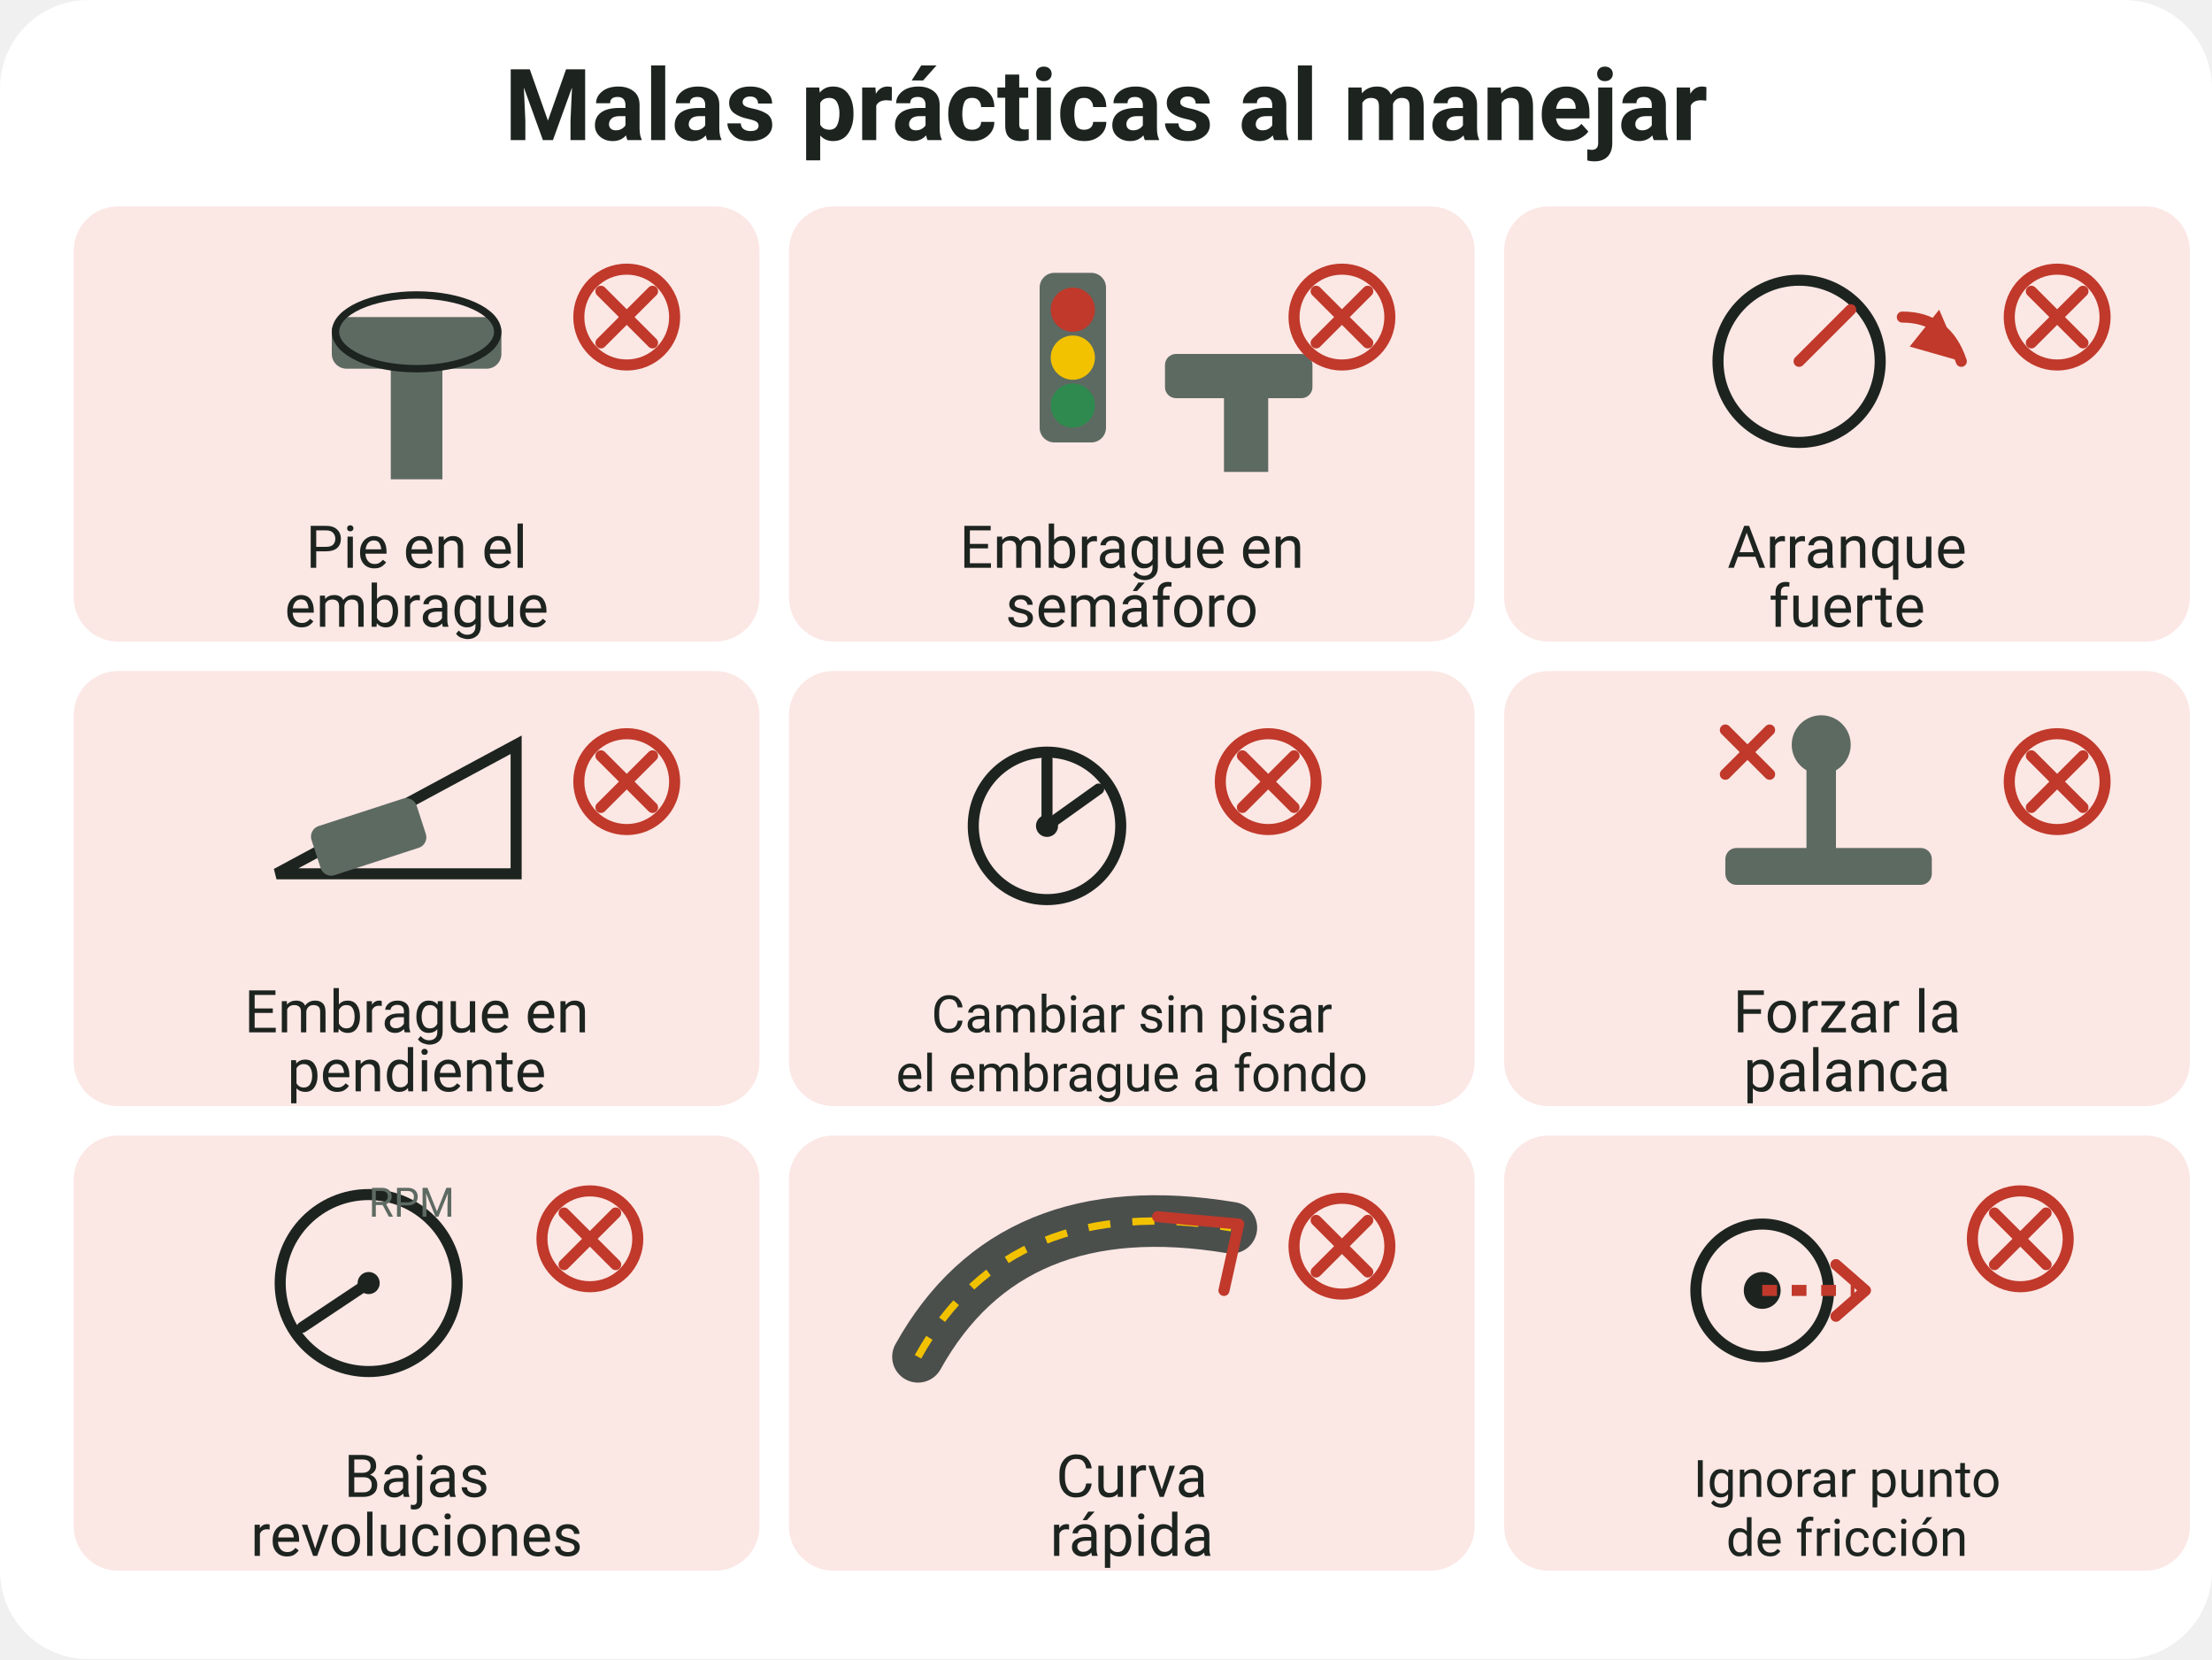
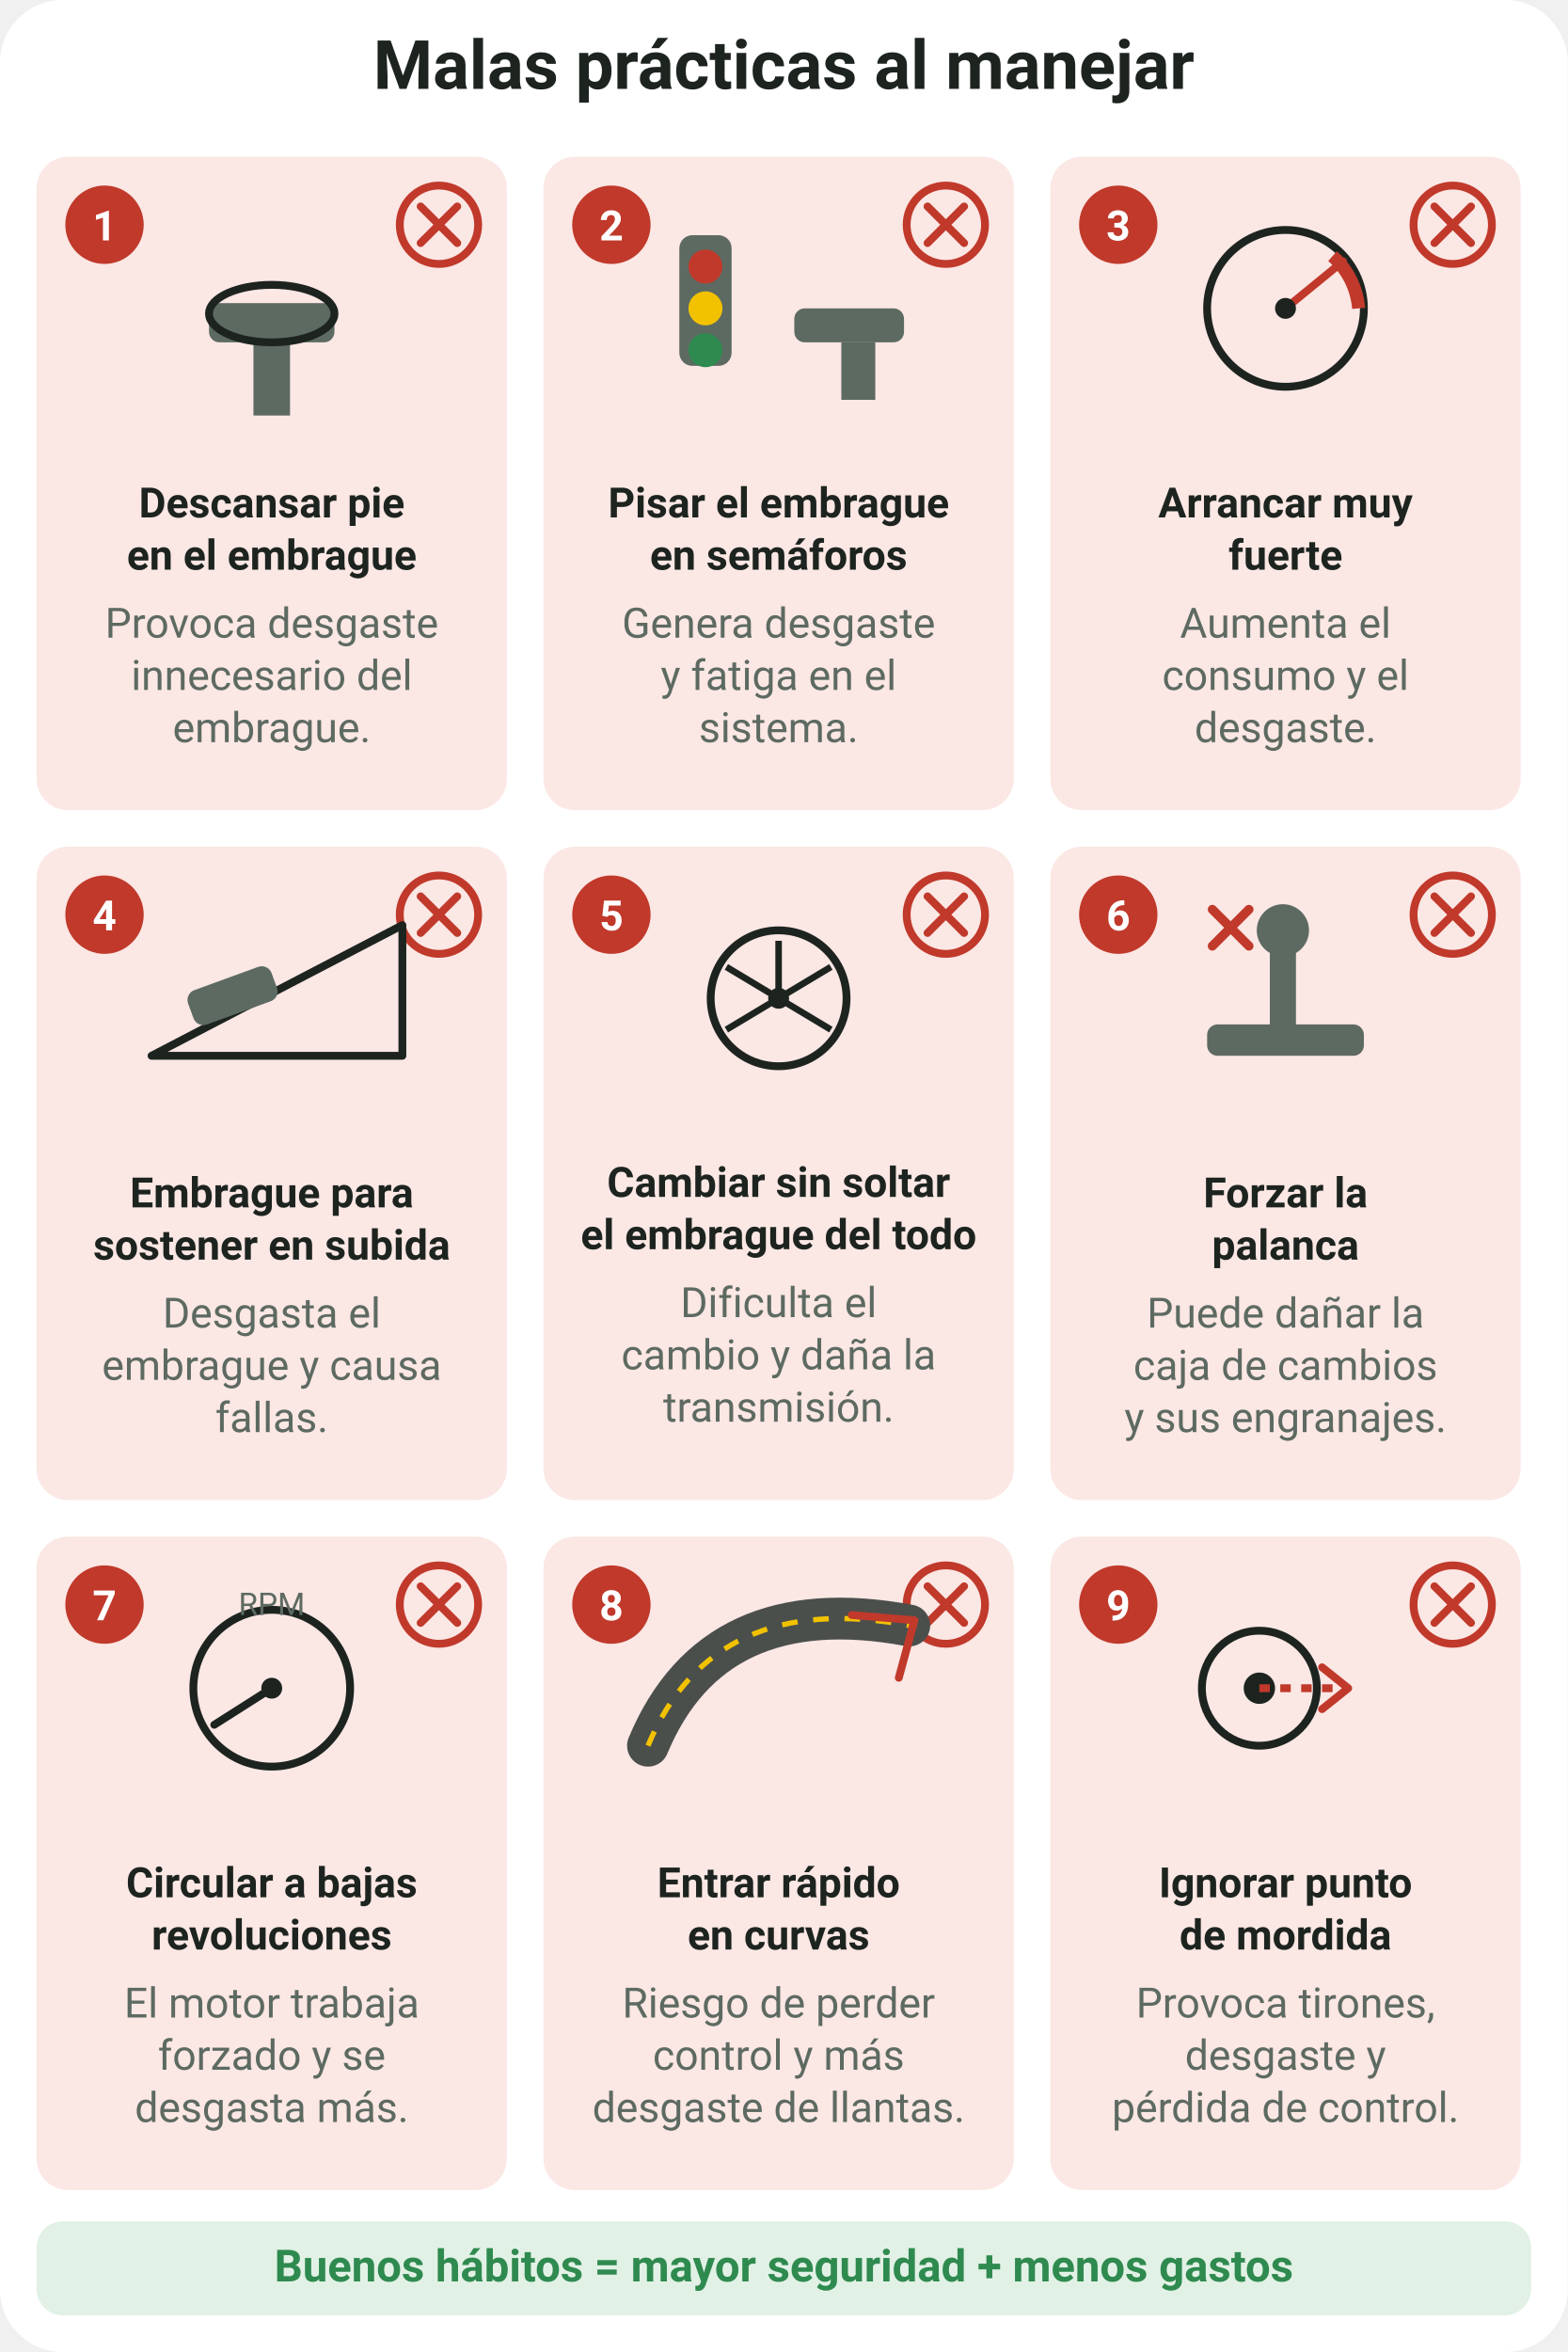
- <svg xmlns="http://www.w3.org/2000/svg" viewBox="0 0 600 450" font-family="system-ui, -apple-system, Segoe UI, Roboto, sans-serif">
-   <rect x="0" y="0" width="600" height="450" rx="24" fill="#ffffff" />
-   <text x="300" y="38" text-anchor="middle" font-size="27" font-weight="bold" fill="#1d2420">Malas prácticas al manejar</text>
-   <g transform="translate(20,56)">
-     <rect width="186" height="118" rx="12" fill="#fbe7e4" />
-     <rect x="70" y="30" width="46" height="14" rx="4" fill="#5d6a62" />
-     <rect x="86" y="44" width="14" height="30" fill="#5d6a62" />
-     <ellipse cx="93" cy="34" rx="22" ry="10" fill="none" stroke="#1d2420" stroke-width="2" />
-     <circle cx="150" cy="30" r="13" fill="#fbe7e4" stroke="#c0392b" stroke-width="3" />
-     <path d="M143,23 L157,37 M157,23 L143,37" stroke="#c0392b" stroke-width="3" stroke-linecap="round" />
-     <text x="93" y="98" text-anchor="middle" font-size="16" fill="#1d2420">Pie en el</text>
-     <text x="93" y="114" text-anchor="middle" font-size="16" fill="#1d2420">embrague</text>
+ <svg xmlns="http://www.w3.org/2000/svg" viewBox="0 0 600 900" font-family="system-ui, -apple-system, Segoe UI, Roboto, sans-serif">
+   <rect x="0" y="0" width="600" height="900" rx="24" fill="#ffffff" />
+   <text x="300" y="34" text-anchor="middle" font-size="26" font-weight="bold" fill="#1d2420">Malas prácticas al manejar</text>
+   <g transform="translate(14,60)">
+     <rect width="180" height="250" rx="12" fill="#fbe7e4" />
+     <circle cx="26" cy="26" r="15" fill="#c0392b" />
+     <text x="26" y="32" text-anchor="middle" font-size="16" font-weight="bold" fill="#ffffff">1</text>
+     <circle cx="154" cy="26" r="15" fill="#fbe7e4" stroke="#c0392b" stroke-width="3" />
+     <path d="M147,19 L161,33 M161,19 L147,33" stroke="#c0392b" stroke-width="3" stroke-linecap="round" />
+     <rect x="66" y="56" width="48" height="15" rx="4" fill="#5d6a62" />
+     <rect x="83" y="71" width="14" height="28" fill="#5d6a62" />
+     <ellipse cx="90" cy="60" rx="24" ry="11" fill="none" stroke="#1d2420" stroke-width="3" />
+     <text x="90" y="138" text-anchor="middle" font-size="16" font-weight="bold" fill="#1d2420">Descansar pie</text>
+     <text x="90" y="158" text-anchor="middle" font-size="16" font-weight="bold" fill="#1d2420">en el embrague</text>
+     <text x="90" y="184" text-anchor="middle" font-size="16" fill="#5d6a62">Provoca desgaste</text>
+     <text x="90" y="204" text-anchor="middle" font-size="16" fill="#5d6a62">innecesario del</text>
+     <text x="90" y="224" text-anchor="middle" font-size="16" fill="#5d6a62">embrague.</text>
  </g>
-   <g transform="translate(214,56)">
-     <rect width="186" height="118" rx="12" fill="#fbe7e4" />
-     <rect x="68" y="18" width="18" height="46" rx="4" fill="#5d6a62" />
-     <circle cx="77" cy="28" r="6" fill="#c0392b" />
-     <circle cx="77" cy="41" r="6" fill="#f2c200" />
-     <circle cx="77" cy="54" r="6" fill="#2f8a4f" />
-     <rect x="102" y="40" width="40" height="12" rx="3" fill="#5d6a62" />
-     <rect x="118" y="52" width="12" height="20" fill="#5d6a62" />
-     <circle cx="150" cy="30" r="13" fill="#fbe7e4" stroke="#c0392b" stroke-width="3" />
-     <path d="M143,23 L157,37 M157,23 L143,37" stroke="#c0392b" stroke-width="3" stroke-linecap="round" />
-     <text x="93" y="98" text-anchor="middle" font-size="16" fill="#1d2420">Embrague en</text>
-     <text x="93" y="114" text-anchor="middle" font-size="16" fill="#1d2420">semáforo</text>
+   <g transform="translate(208,60)">
+     <rect width="180" height="250" rx="12" fill="#fbe7e4" />
+     <circle cx="26" cy="26" r="15" fill="#c0392b" />
+     <text x="26" y="32" text-anchor="middle" font-size="16" font-weight="bold" fill="#ffffff">2</text>
+     <circle cx="154" cy="26" r="15" fill="#fbe7e4" stroke="#c0392b" stroke-width="3" />
+     <path d="M147,19 L161,33 M161,19 L147,33" stroke="#c0392b" stroke-width="3" stroke-linecap="round" />
+     <rect x="52" y="30" width="20" height="50" rx="5" fill="#5d6a62" />
+     <circle cx="62" cy="42" r="6.5" fill="#c0392b" />
+     <circle cx="62" cy="58" r="6.5" fill="#f2c200" />
+     <circle cx="62" cy="74" r="6.5" fill="#2f8a4f" />
+     <rect x="96" y="58" width="42" height="13" rx="4" fill="#5d6a62" />
+     <rect x="114" y="71" width="13" height="22" fill="#5d6a62" />
+     <text x="90" y="138" text-anchor="middle" font-size="16" font-weight="bold" fill="#1d2420">Pisar el embrague</text>
+     <text x="90" y="158" text-anchor="middle" font-size="16" font-weight="bold" fill="#1d2420">en semáforos</text>
+     <text x="90" y="184" text-anchor="middle" font-size="16" fill="#5d6a62">Genera desgaste</text>
+     <text x="90" y="204" text-anchor="middle" font-size="16" fill="#5d6a62">y fatiga en el</text>
+     <text x="90" y="224" text-anchor="middle" font-size="16" fill="#5d6a62">sistema.</text>
  </g>
-   <g transform="translate(408,56)">
-     <rect width="186" height="118" rx="12" fill="#fbe7e4" />
-     <circle cx="80" cy="42" r="22" fill="none" stroke="#1d2420" stroke-width="3" />
-     <path d="M80,42 L94,28" stroke="#c0392b" stroke-width="3" stroke-linecap="round" />
-     <path d="M108,30 Q120,30 124,42" stroke="#c0392b" stroke-width="3" fill="none" stroke-linecap="round" />
-     <path d="M118,28 L124,42 L110,38" fill="#c0392b" />
-     <circle cx="150" cy="30" r="13" fill="#fbe7e4" stroke="#c0392b" stroke-width="3" />
-     <path d="M143,23 L157,37 M157,23 L143,37" stroke="#c0392b" stroke-width="3" stroke-linecap="round" />
-     <text x="93" y="98" text-anchor="middle" font-size="16" fill="#1d2420">Arranque</text>
-     <text x="93" y="114" text-anchor="middle" font-size="16" fill="#1d2420">fuerte</text>
+   <g transform="translate(402,60)">
+     <rect width="180" height="250" rx="12" fill="#fbe7e4" />
+     <circle cx="26" cy="26" r="15" fill="#c0392b" />
+     <text x="26" y="32" text-anchor="middle" font-size="16" font-weight="bold" fill="#ffffff">3</text>
+     <circle cx="154" cy="26" r="15" fill="#fbe7e4" stroke="#c0392b" stroke-width="3" />
+     <path d="M147,19 L161,33 M161,19 L147,33" stroke="#c0392b" stroke-width="3" stroke-linecap="round" />
+     <circle cx="90" cy="58" r="30" fill="none" stroke="#1d2420" stroke-width="3" />
+     <path d="M 108 38 A 30 30 0 0 1 118 58" fill="none" stroke="#c0392b" stroke-width="5" />
+     <line x1="90" y1="58" x2="112" y2="40" stroke="#c0392b" stroke-width="3" stroke-linecap="round" />
+     <circle cx="90" cy="58" r="4" fill="#1d2420" />
+     <text x="90" y="138" text-anchor="middle" font-size="16" font-weight="bold" fill="#1d2420">Arrancar muy</text>
+     <text x="90" y="158" text-anchor="middle" font-size="16" font-weight="bold" fill="#1d2420">fuerte</text>
+     <text x="90" y="184" text-anchor="middle" font-size="16" fill="#5d6a62">Aumenta el</text>
+     <text x="90" y="204" text-anchor="middle" font-size="16" fill="#5d6a62">consumo y el</text>
+     <text x="90" y="224" text-anchor="middle" font-size="16" fill="#5d6a62">desgaste.</text>
  </g>
-   <g transform="translate(20,182)">
-     <rect width="186" height="118" rx="12" fill="#fbe7e4" />
-     <path d="M55,55 L120,20 L120,55 Z" fill="none" stroke="#1d2420" stroke-width="3" />
-     <rect x="65" y="38" width="30" height="14" rx="3" fill="#5d6a62" transform="rotate(-18 80 45)" />
-     <circle cx="150" cy="30" r="13" fill="#fbe7e4" stroke="#c0392b" stroke-width="3" />
-     <path d="M143,23 L157,37 M157,23 L143,37" stroke="#c0392b" stroke-width="3" stroke-linecap="round" />
-     <text x="93" y="98" text-anchor="middle" font-size="16" fill="#1d2420">Embrague en</text>
-     <text x="93" y="114" text-anchor="middle" font-size="16" fill="#1d2420">pendiente</text>
+   <g transform="translate(14,324)">
+     <rect width="180" height="250" rx="12" fill="#fbe7e4" />
+     <circle cx="26" cy="26" r="15" fill="#c0392b" />
+     <text x="26" y="32" text-anchor="middle" font-size="16" font-weight="bold" fill="#ffffff">4</text>
+     <circle cx="154" cy="26" r="15" fill="#fbe7e4" stroke="#c0392b" stroke-width="3" />
+     <path d="M147,19 L161,33 M161,19 L147,33" stroke="#c0392b" stroke-width="3" stroke-linecap="round" />
+     <path d="M44,80 L140,30 L140,80 Z" fill="none" stroke="#1d2420" stroke-width="3" stroke-linejoin="round" />
+     <rect x="58" y="50" width="34" height="14" rx="4" fill="#5d6a62" transform="rotate(-20 75 57)" />
+     <text x="90" y="138" text-anchor="middle" font-size="16" font-weight="bold" fill="#1d2420">Embrague para</text>
+     <text x="90" y="158" text-anchor="middle" font-size="16" font-weight="bold" fill="#1d2420">sostener en subida</text>
+     <text x="90" y="184" text-anchor="middle" font-size="16" fill="#5d6a62">Desgasta el</text>
+     <text x="90" y="204" text-anchor="middle" font-size="16" fill="#5d6a62">embrague y causa</text>
+     <text x="90" y="224" text-anchor="middle" font-size="16" fill="#5d6a62">fallas.</text>
  </g>
-   <g transform="translate(214,182)">
-     <rect width="186" height="118" rx="12" fill="#fbe7e4" />
-     <circle cx="70" cy="42" r="20" fill="none" stroke="#1d2420" stroke-width="3" />
-     <path d="M70,42 L70,24" stroke="#1d2420" stroke-width="3" stroke-linecap="round" />
-     <path d="M70,42 L84,32" stroke="#1d2420" stroke-width="3" stroke-linecap="round" />
-     <circle cx="70" cy="42" r="3" fill="#1d2420" />
-     <circle cx="130" cy="30" r="13" fill="#fbe7e4" stroke="#c0392b" stroke-width="3" />
-     <path d="M123,23 L137,37 M137,23 L123,37" stroke="#c0392b" stroke-width="3" stroke-linecap="round" />
-     <text x="93" y="98" text-anchor="middle" font-size="14" fill="#1d2420">Cambiar sin pisar</text>
-     <text x="93" y="114" text-anchor="middle" font-size="14" fill="#1d2420">el embrague a fondo</text>
+   <g transform="translate(208,324)">
+     <rect width="180" height="250" rx="12" fill="#fbe7e4" />
+     <circle cx="26" cy="26" r="15" fill="#c0392b" />
+     <text x="26" y="32" text-anchor="middle" font-size="16" font-weight="bold" fill="#ffffff">5</text>
+     <circle cx="154" cy="26" r="15" fill="#fbe7e4" stroke="#c0392b" stroke-width="3" />
+     <path d="M147,19 L161,33 M161,19 L147,33" stroke="#c0392b" stroke-width="3" stroke-linecap="round" />
+     <circle cx="90" cy="58" r="26" fill="none" stroke="#1d2420" stroke-width="3" />
+     <line x1="90" y1="58" x2="90" y2="36" stroke="#1d2420" stroke-width="2.5" />
+     <line x1="90" y1="58" x2="70" y2="46" stroke="#1d2420" stroke-width="2.5" />
+     <line x1="90" y1="58" x2="110" y2="46" stroke="#1d2420" stroke-width="2.5" />
+     <line x1="90" y1="58" x2="70" y2="70" stroke="#1d2420" stroke-width="2.5" />
+     <line x1="90" y1="58" x2="110" y2="70" stroke="#1d2420" stroke-width="2.5" />
+     <circle cx="90" cy="58" r="4" fill="#1d2420" />
+     <text x="90" y="134" text-anchor="middle" font-size="16" font-weight="bold" fill="#1d2420">Cambiar sin soltar</text>
+     <text x="90" y="154" text-anchor="middle" font-size="16" font-weight="bold" fill="#1d2420">el embrague del todo</text>
+     <text x="90" y="180" text-anchor="middle" font-size="16" fill="#5d6a62">Dificulta el</text>
+     <text x="90" y="200" text-anchor="middle" font-size="16" fill="#5d6a62">cambio y daña la</text>
+     <text x="90" y="220" text-anchor="middle" font-size="16" fill="#5d6a62">transmisión.</text>
  </g>
-   <g transform="translate(408,182)">
-     <rect width="186" height="118" rx="12" fill="#fbe7e4" />
-     <rect x="60" y="48" width="56" height="10" rx="3" fill="#5d6a62" />
-     <rect x="82" y="22" width="8" height="34" fill="#5d6a62" />
-     <circle cx="86" cy="20" r="8" fill="#5d6a62" />
-     <path d="M60,16 L72,28 M72,16 L60,28" stroke="#c0392b" stroke-width="3" stroke-linecap="round" />
-     <circle cx="150" cy="30" r="13" fill="#fbe7e4" stroke="#c0392b" stroke-width="3" />
-     <path d="M143,23 L157,37 M157,23 L143,37" stroke="#c0392b" stroke-width="3" stroke-linecap="round" />
-     <text x="93" y="98" text-anchor="middle" font-size="16" fill="#1d2420">Forzar la</text>
-     <text x="93" y="114" text-anchor="middle" font-size="16" fill="#1d2420">palanca</text>
+   <g transform="translate(402,324)">
+     <rect width="180" height="250" rx="12" fill="#fbe7e4" />
+     <circle cx="26" cy="26" r="15" fill="#c0392b" />
+     <text x="26" y="32" text-anchor="middle" font-size="16" font-weight="bold" fill="#ffffff">6</text>
+     <circle cx="154" cy="26" r="15" fill="#fbe7e4" stroke="#c0392b" stroke-width="3" />
+     <path d="M147,19 L161,33 M161,19 L147,33" stroke="#c0392b" stroke-width="3" stroke-linecap="round" />
+     <rect x="60" y="68" width="60" height="12" rx="4" fill="#5d6a62" />
+     <rect x="84" y="36" width="10" height="36" fill="#5d6a62" />
+     <circle cx="89" cy="32" r="10" fill="#5d6a62" />
+     <path d="M62,24 L76,38 M76,24 L62,38" stroke="#c0392b" stroke-width="3.5" stroke-linecap="round" />
+     <text x="90" y="138" text-anchor="middle" font-size="16" font-weight="bold" fill="#1d2420">Forzar la</text>
+     <text x="90" y="158" text-anchor="middle" font-size="16" font-weight="bold" fill="#1d2420">palanca</text>
+     <text x="90" y="184" text-anchor="middle" font-size="16" fill="#5d6a62">Puede dañar la</text>
+     <text x="90" y="204" text-anchor="middle" font-size="16" fill="#5d6a62">caja de cambios</text>
+     <text x="90" y="224" text-anchor="middle" font-size="16" fill="#5d6a62">y sus engranajes.</text>
  </g>
-   <g transform="translate(20,308)">
-     <rect width="186" height="118" rx="12" fill="#fbe7e4" />
-     <circle cx="80" cy="40" r="24" fill="none" stroke="#1d2420" stroke-width="3" />
-     <path d="M80,40 L62,52" stroke="#1d2420" stroke-width="3" stroke-linecap="round" />
-     <circle cx="80" cy="40" r="3" fill="#1d2420" />
-     <text x="80" y="22" font-size="11" fill="#5d6a62">RPM</text>
-     <circle cx="140" cy="28" r="13" fill="#fbe7e4" stroke="#c0392b" stroke-width="3" />
-     <path d="M133,21 L147,35 M147,21 L133,35" stroke="#c0392b" stroke-width="3" stroke-linecap="round" />
-     <text x="93" y="98" text-anchor="middle" font-size="16" fill="#1d2420">Bajas</text>
-     <text x="93" y="114" text-anchor="middle" font-size="16" fill="#1d2420">revoluciones</text>
+   <g transform="translate(14,588)">
+     <rect width="180" height="250" rx="12" fill="#fbe7e4" />
+     <circle cx="26" cy="26" r="15" fill="#c0392b" />
+     <text x="26" y="32" text-anchor="middle" font-size="16" font-weight="bold" fill="#ffffff">7</text>
+     <circle cx="154" cy="26" r="15" fill="#fbe7e4" stroke="#c0392b" stroke-width="3" />
+     <path d="M147,19 L161,33 M161,19 L147,33" stroke="#c0392b" stroke-width="3" stroke-linecap="round" />
+     <circle cx="90" cy="58" r="30" fill="none" stroke="#1d2420" stroke-width="3" />
+     <line x1="90" y1="58" x2="68" y2="72" stroke="#1d2420" stroke-width="3" stroke-linecap="round" />
+     <circle cx="90" cy="58" r="4" fill="#1d2420" />
+     <text x="90" y="30" text-anchor="middle" font-size="12" fill="#5d6a62">RPM</text>
+     <text x="90" y="138" text-anchor="middle" font-size="16" font-weight="bold" fill="#1d2420">Circular a bajas</text>
+     <text x="90" y="158" text-anchor="middle" font-size="16" font-weight="bold" fill="#1d2420">revoluciones</text>
+     <text x="90" y="184" text-anchor="middle" font-size="16" fill="#5d6a62">El motor trabaja</text>
+     <text x="90" y="204" text-anchor="middle" font-size="16" fill="#5d6a62">forzado y se</text>
+     <text x="90" y="224" text-anchor="middle" font-size="16" fill="#5d6a62">desgasta más.</text>
  </g>
-   <g transform="translate(214,308)">
-     <rect width="186" height="118" rx="12" fill="#fbe7e4" />
-     <path d="M35,60 Q60,15 120,25" fill="none" stroke="#4a4f4c" stroke-width="14" stroke-linecap="round" />
-     <path d="M35,60 Q60,15 120,25" fill="none" stroke="#f2c200" stroke-width="2" stroke-dasharray="6 6" />
-     <path d="M100,22 L122,24 L118,42" fill="none" stroke="#c0392b" stroke-width="3" stroke-linecap="round" stroke-linejoin="round" />
-     <circle cx="150" cy="30" r="13" fill="#fbe7e4" stroke="#c0392b" stroke-width="3" />
-     <path d="M143,23 L157,37 M157,23 L143,37" stroke="#c0392b" stroke-width="3" stroke-linecap="round" />
-     <text x="93" y="98" text-anchor="middle" font-size="16" fill="#1d2420">Curva</text>
-     <text x="93" y="114" text-anchor="middle" font-size="16" fill="#1d2420">rápida</text>
+   <g transform="translate(208,588)">
+     <rect width="180" height="250" rx="12" fill="#fbe7e4" />
+     <circle cx="26" cy="26" r="15" fill="#c0392b" />
+     <text x="26" y="32" text-anchor="middle" font-size="16" font-weight="bold" fill="#ffffff">8</text>
+     <circle cx="154" cy="26" r="15" fill="#fbe7e4" stroke="#c0392b" stroke-width="3" />
+     <path d="M147,19 L161,33 M161,19 L147,33" stroke="#c0392b" stroke-width="3" stroke-linecap="round" />
+     <path d="M40,80 Q65,20 140,34" fill="none" stroke="#4a4f4c" stroke-width="16" stroke-linecap="round" />
+     <path d="M40,80 Q65,20 140,34" fill="none" stroke="#f2c200" stroke-width="2" stroke-dasharray="6 6" />
+     <path d="M118,30 L142,32 L136,54" fill="none" stroke="#c0392b" stroke-width="3" stroke-linecap="round" stroke-linejoin="round" />
+     <text x="90" y="138" text-anchor="middle" font-size="16" font-weight="bold" fill="#1d2420">Entrar rápido</text>
+     <text x="90" y="158" text-anchor="middle" font-size="16" font-weight="bold" fill="#1d2420">en curvas</text>
+     <text x="90" y="184" text-anchor="middle" font-size="16" fill="#5d6a62">Riesgo de perder</text>
+     <text x="90" y="204" text-anchor="middle" font-size="16" fill="#5d6a62">control y más</text>
+     <text x="90" y="224" text-anchor="middle" font-size="16" fill="#5d6a62">desgaste de llantas.</text>
  </g>
-   <g transform="translate(408,308)">
-     <rect width="186" height="118" rx="12" fill="#fbe7e4" />
-     <circle cx="70" cy="42" r="18" fill="none" stroke="#1d2420" stroke-width="3" />
-     <circle cx="70" cy="42" r="5" fill="#1d2420" />
-     <path d="M70,42 L95,42" stroke="#c0392b" stroke-width="3" stroke-dasharray="4 4" />
-     <path d="M90,35 L98,42 L90,49" fill="none" stroke="#c0392b" stroke-width="3" stroke-linecap="round" stroke-linejoin="round" />
-     <circle cx="140" cy="28" r="13" fill="#fbe7e4" stroke="#c0392b" stroke-width="3" />
-     <path d="M133,21 L147,35 M147,21 L133,35" stroke="#c0392b" stroke-width="3" stroke-linecap="round" />
-     <text x="93" y="98" text-anchor="middle" font-size="14" fill="#1d2420">Ignorar punto</text>
-     <text x="93" y="114" text-anchor="middle" font-size="14" fill="#1d2420">de fricción</text>
+   <g transform="translate(402,588)">
+     <rect width="180" height="250" rx="12" fill="#fbe7e4" />
+     <circle cx="26" cy="26" r="15" fill="#c0392b" />
+     <text x="26" y="32" text-anchor="middle" font-size="16" font-weight="bold" fill="#ffffff">9</text>
+     <circle cx="154" cy="26" r="15" fill="#fbe7e4" stroke="#c0392b" stroke-width="3" />
+     <path d="M147,19 L161,33 M161,19 L147,33" stroke="#c0392b" stroke-width="3" stroke-linecap="round" />
+     <circle cx="80" cy="58" r="22" fill="none" stroke="#1d2420" stroke-width="3" />
+     <circle cx="80" cy="58" r="6" fill="#1d2420" />
+     <path d="M80,58 L112,58" stroke="#c0392b" stroke-width="3" stroke-dasharray="4 4" />
+     <path d="M104,50 L114,58 L104,66" fill="none" stroke="#c0392b" stroke-width="3" stroke-linecap="round" stroke-linejoin="round" />
+     <text x="90" y="138" text-anchor="middle" font-size="16" font-weight="bold" fill="#1d2420">Ignorar punto</text>
+     <text x="90" y="158" text-anchor="middle" font-size="16" font-weight="bold" fill="#1d2420">de mordida</text>
+     <text x="90" y="184" text-anchor="middle" font-size="16" fill="#5d6a62">Provoca tirones,</text>
+     <text x="90" y="204" text-anchor="middle" font-size="16" fill="#5d6a62">desgaste y</text>
+     <text x="90" y="224" text-anchor="middle" font-size="16" fill="#5d6a62">pérdida de control.</text>
  </g>
+   <rect x="14" y="850" width="572" height="36" rx="10" fill="#e2f1e6" />
+   <text x="300" y="873" text-anchor="middle" font-size="17" font-weight="bold" fill="#2f8a4f">Buenos hábitos = mayor seguridad + menos gastos</text>
</svg>
